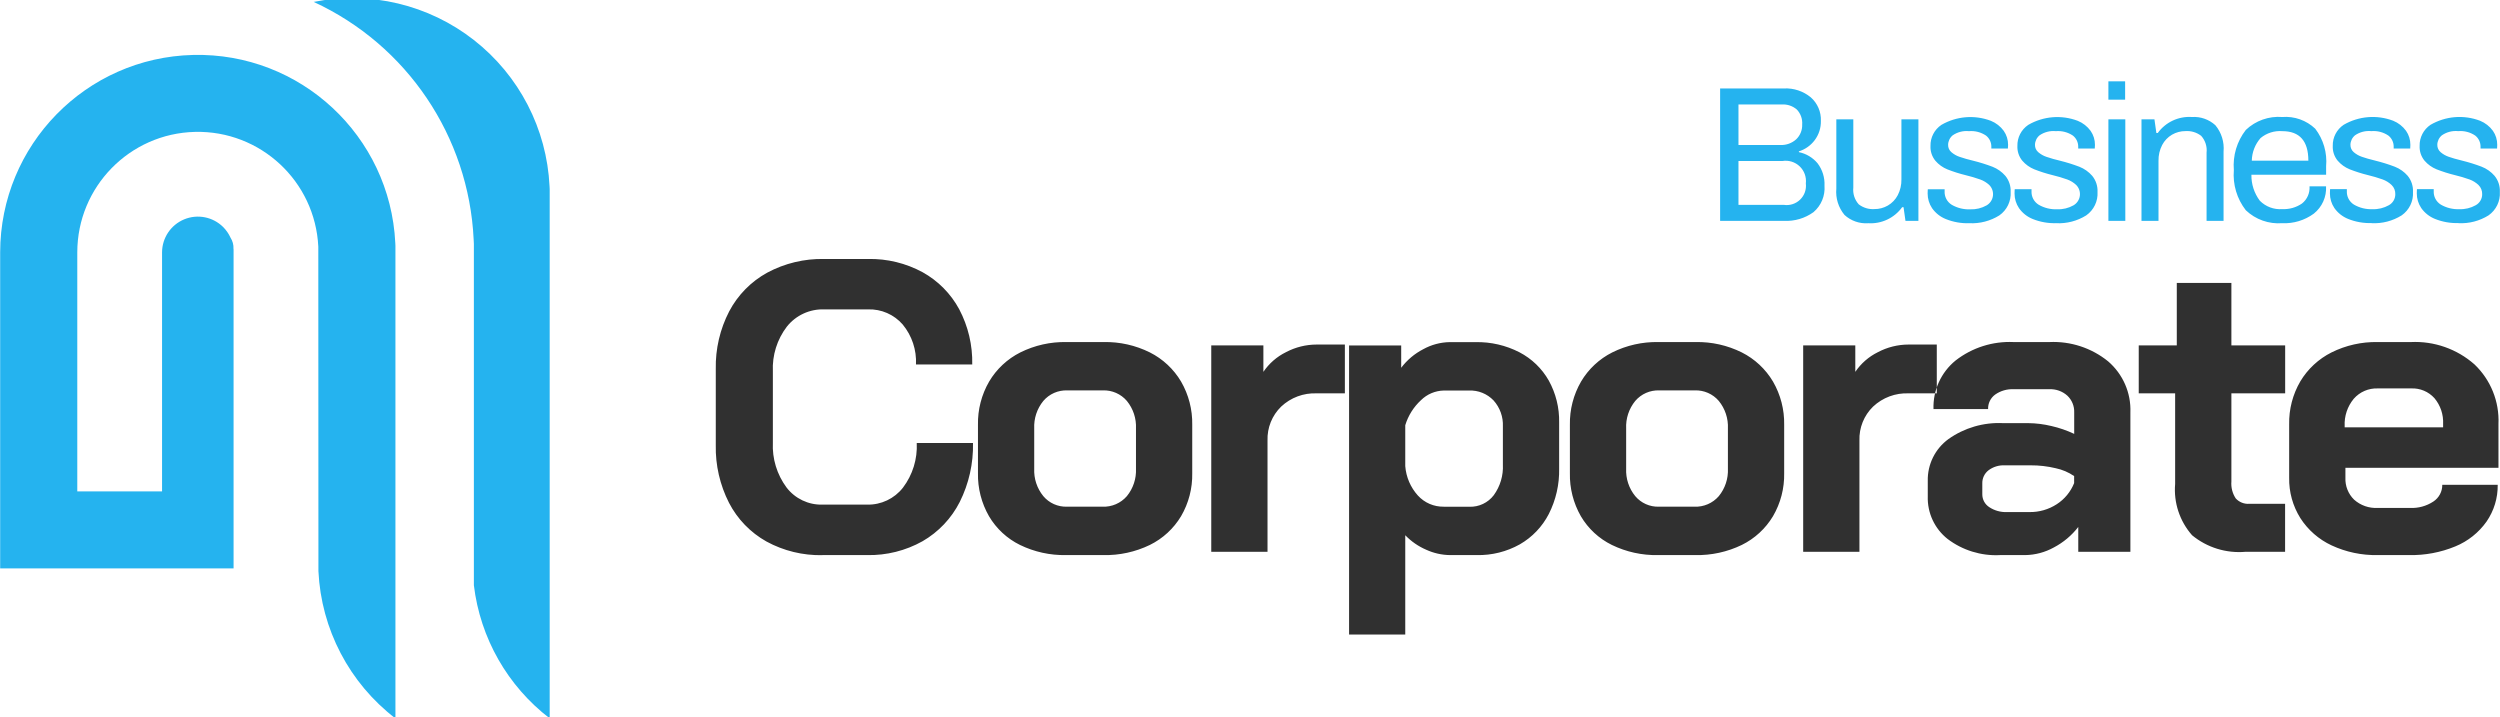
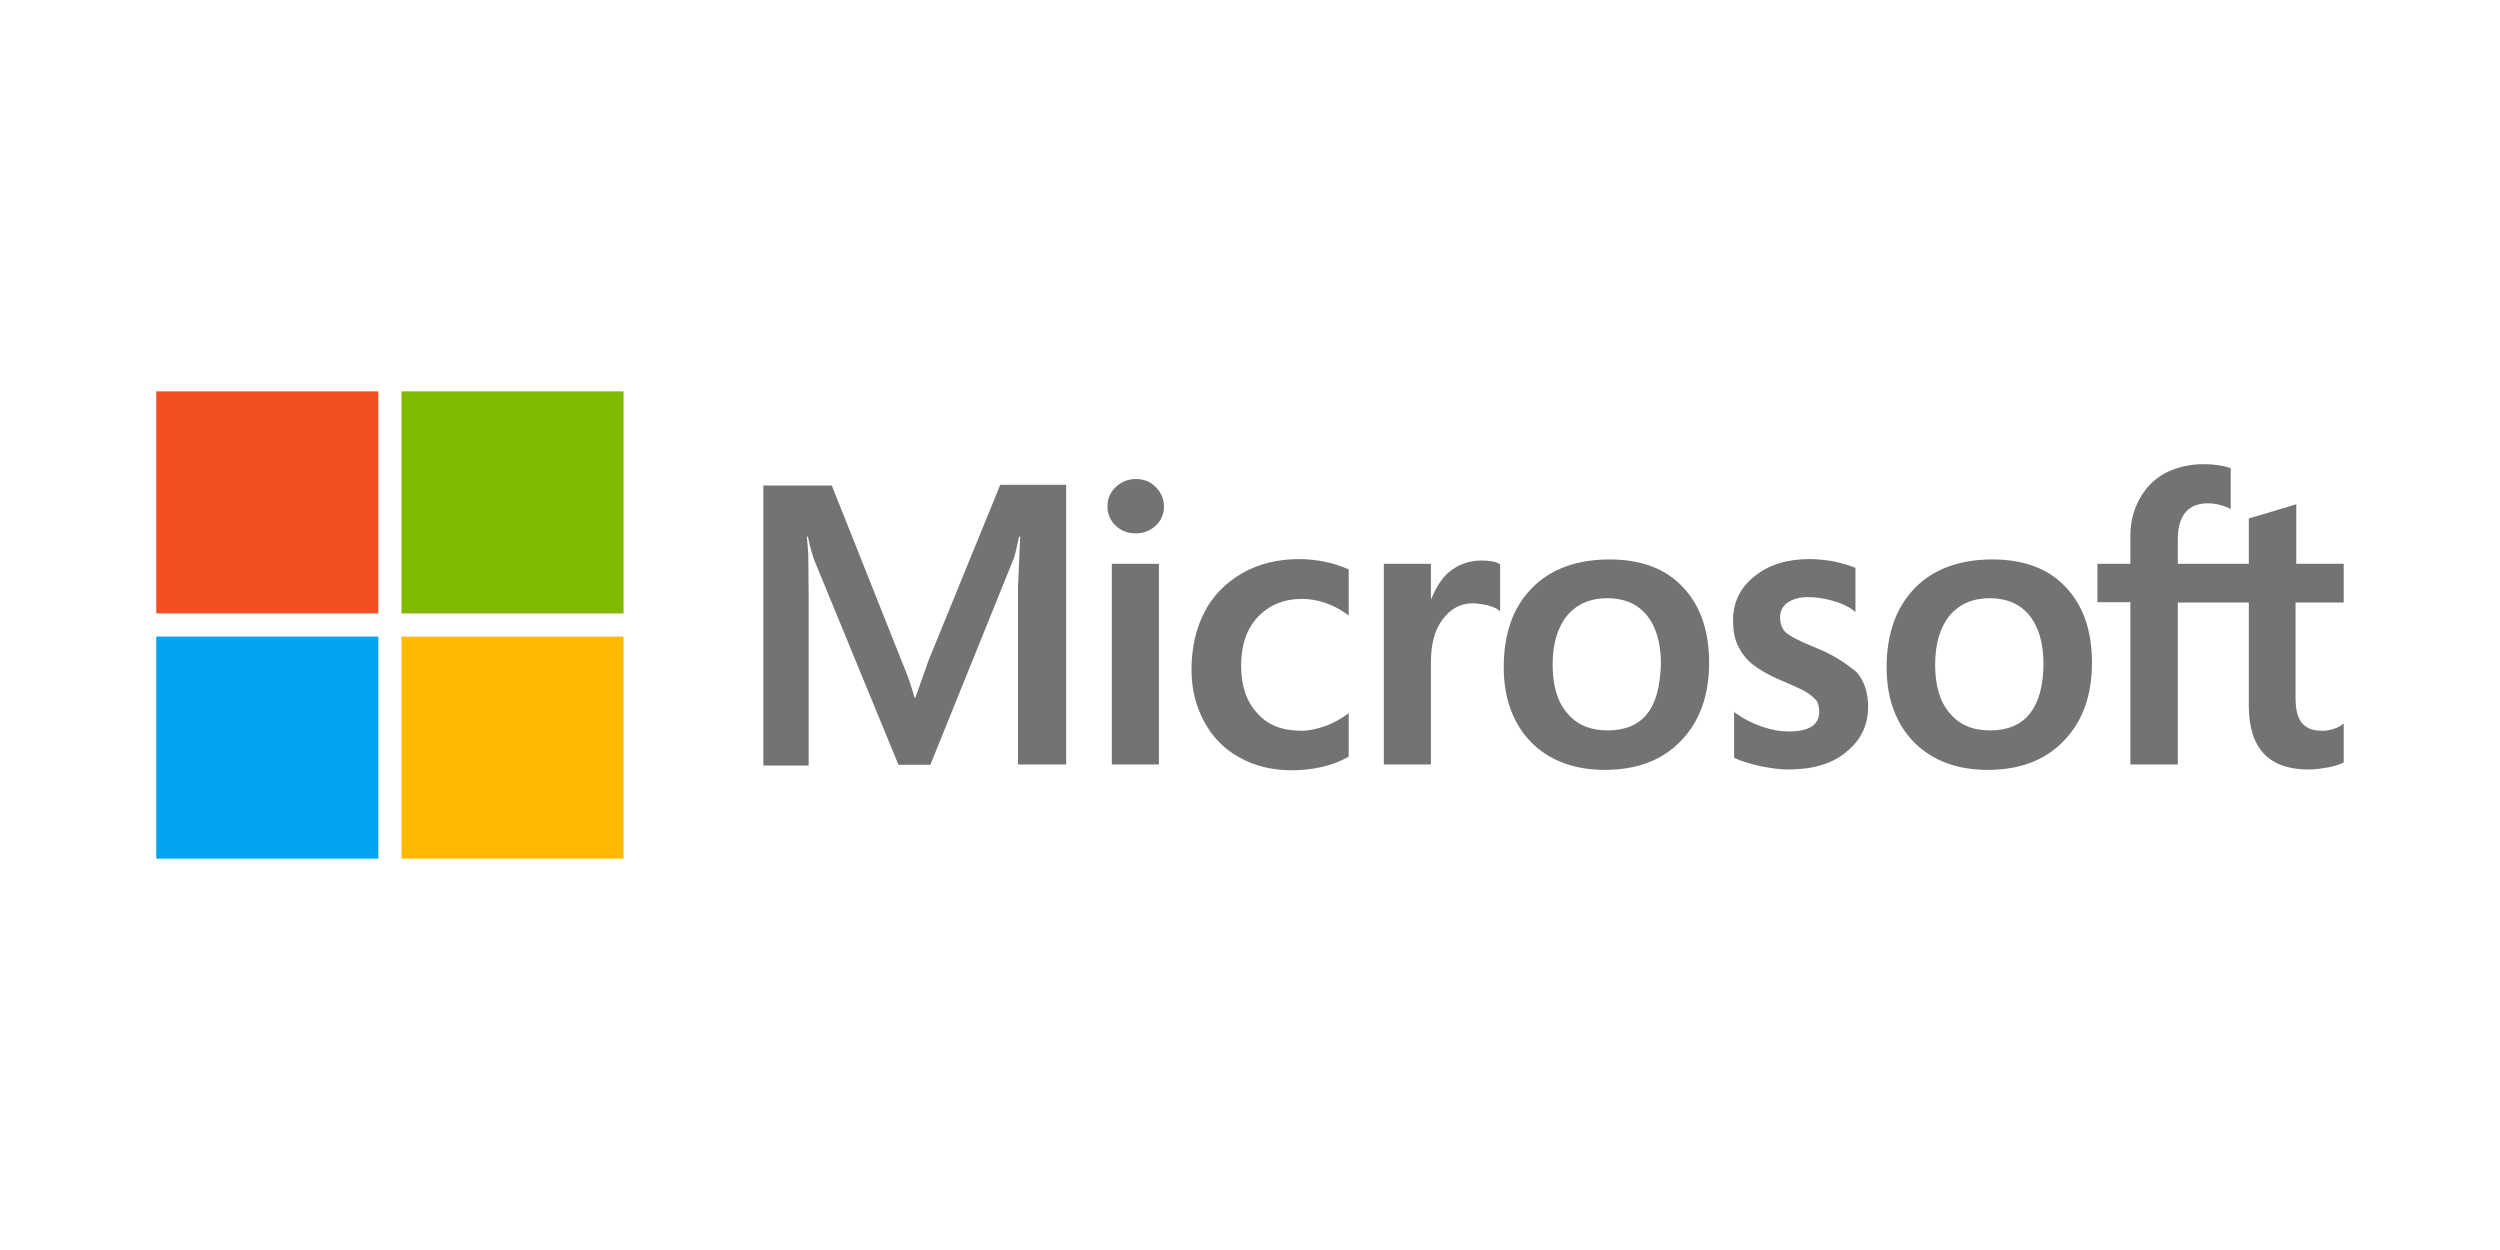
- <svg xmlns="http://www.w3.org/2000/svg" id="corporate" width="181.313" height="52" viewBox="0 0 181.313 52">
-   <defs>
-     <style>
-       .cls-1 {
-         fill: #25b3ef;
-       }
- 
-       .cls-1, .cls-2 {
-         fill-rule: evenodd;
-       }
- 
-       .cls-2 {
-         fill: #303030;
-       }
-     </style>
-   </defs>
-   <path class="cls-1" d="M48.365,52.1a14.312,14.312,0,0,1-5.583-10.677L42.773,17.962l0-.072a8.745,8.745,0,0,0-17.48.412V35.638h6.148V18.3a2.6,2.6,0,0,1,4.429-1.837,2.665,2.665,0,0,1,.538.777,1.358,1.358,0,0,1,.213.794l0.007,0.07q0,11.56,0,23.12H19.7V18.3a14.337,14.337,0,0,1,28.657-.68l0.01,0.2V52.1m11.189,0a14.316,14.316,0,0,1-5.5-9.654V17.684l-0.017-.335A20.021,20.021,0,0,0,42.438.138,14.328,14.328,0,0,1,59.544,13.511l0.01,0.2V52.1" transform="translate(-19.688)" />
-   <path id="Corporate-2" data-name="Corporate" class="cls-2" d="M79.335,40.258h3.24a7.89,7.89,0,0,0,4.02-1.005,6.883,6.883,0,0,0,2.7-2.85,9.135,9.135,0,0,0,.96-4.275h-4.08a4.961,4.961,0,0,1-1,3.24,3.2,3.2,0,0,1-2.595,1.23h-3.24a3.171,3.171,0,0,1-2.61-1.245,5.073,5.073,0,0,1-.99-3.255v-5.16a4.972,4.972,0,0,1,1.02-3.255,3.317,3.317,0,0,1,2.7-1.245h3.18a3.192,3.192,0,0,1,2.52,1.1,4.234,4.234,0,0,1,.96,2.895h4.08a8.206,8.206,0,0,0-.945-4.005,6.728,6.728,0,0,0-2.655-2.685,7.954,7.954,0,0,0-3.96-.96h-3.18a8.363,8.363,0,0,0-4.125.99,6.84,6.84,0,0,0-2.76,2.805,8.707,8.707,0,0,0-.975,4.185v5.52a8.812,8.812,0,0,0,.96,4.185,6.794,6.794,0,0,0,2.715,2.805,8.131,8.131,0,0,0,4.065.99h0Zm17.67,0h2.7a7.384,7.384,0,0,0,3.375-.735,5.438,5.438,0,0,0,2.265-2.085,5.945,5.945,0,0,0,.81-3.12v-3.51a6.027,6.027,0,0,0-.81-3.135,5.51,5.51,0,0,0-2.265-2.115,7.2,7.2,0,0,0-3.345-.75h-2.7a7.2,7.2,0,0,0-3.345.75,5.509,5.509,0,0,0-2.265,2.115,6.027,6.027,0,0,0-.81,3.135v3.51a6.03,6.03,0,0,0,.8,3.12,5.337,5.337,0,0,0,2.25,2.085A7.314,7.314,0,0,0,97,40.258h0Zm0.06-3.51a2.152,2.152,0,0,1-1.71-.765,2.944,2.944,0,0,1-.66-1.995v-2.91a2.945,2.945,0,0,1,.66-2,2.185,2.185,0,0,1,1.74-.765h2.58a2.186,2.186,0,0,1,1.74.765,2.946,2.946,0,0,1,.66,2v2.91a2.945,2.945,0,0,1-.66,1.995,2.219,2.219,0,0,1-1.77.765h-2.58Zm10.47,3.27h4.08v-8.07a3.278,3.278,0,0,1,.99-2.46,3.551,3.551,0,0,1,2.58-.96h2.04v-3.54h-2.04a4.775,4.775,0,0,0-2.235.555,4.249,4.249,0,0,0-1.635,1.425v-1.92h-3.78v14.97Zm9.99,6h4.08v-7.2a4.663,4.663,0,0,0,1.515,1.05,4.267,4.267,0,0,0,1.725.39h1.95a6.12,6.12,0,0,0,3.12-.78,5.379,5.379,0,0,0,2.1-2.2,6.948,6.948,0,0,0,.75-3.285v-3.36a6.027,6.027,0,0,0-.75-3.03,5.213,5.213,0,0,0-2.13-2.055,6.665,6.665,0,0,0-3.18-.735h-1.89a4.1,4.1,0,0,0-1.9.51,4.7,4.7,0,0,0-1.605,1.35v-1.62h-3.78v20.97Zm6.87-9.27a2.479,2.479,0,0,1-1.875-.81,3.593,3.593,0,0,1-.915-2.13v-2.97a4.094,4.094,0,0,1,1.14-1.815,2.435,2.435,0,0,1,1.65-.7h1.83a2.332,2.332,0,0,1,1.785.72,2.652,2.652,0,0,1,.675,1.89v2.76a3.491,3.491,0,0,1-.66,2.22,2.135,2.135,0,0,1-1.77.84h-1.86Zm15.54,3.51h2.7a7.39,7.39,0,0,0,3.375-.735,5.444,5.444,0,0,0,2.265-2.085,5.945,5.945,0,0,0,.81-3.12v-3.51a6.027,6.027,0,0,0-.81-3.135,5.517,5.517,0,0,0-2.265-2.115,7.206,7.206,0,0,0-3.345-.75h-2.7a7.2,7.2,0,0,0-3.345.75,5.5,5.5,0,0,0-2.265,2.115,6.027,6.027,0,0,0-.81,3.135v3.51a6.022,6.022,0,0,0,.795,3.12,5.328,5.328,0,0,0,2.25,2.085,7.312,7.312,0,0,0,3.345.735h0Zm0.06-3.51a2.15,2.15,0,0,1-1.71-.765,2.94,2.94,0,0,1-.66-1.995v-2.91a2.941,2.941,0,0,1,.66-2,2.184,2.184,0,0,1,1.74-.765h2.58a2.187,2.187,0,0,1,1.74.765,2.951,2.951,0,0,1,.66,2v2.91a2.95,2.95,0,0,1-.66,1.995,2.222,2.222,0,0,1-1.77.765h-2.58Zm10.469,3.27h4.08v-8.07a3.278,3.278,0,0,1,.99-2.46,3.551,3.551,0,0,1,2.58-.96h2.04v-3.54h-2.04a4.775,4.775,0,0,0-2.235.555,4.249,4.249,0,0,0-1.635,1.425v-1.92h-3.78v14.97Zm14.251,0.24h1.86a4.413,4.413,0,0,0,2.07-.555,5.412,5.412,0,0,0,1.77-1.485v1.8h3.78V29.908a4.647,4.647,0,0,0-1.62-3.705,6.3,6.3,0,0,0-4.26-1.395h-2.58a6.376,6.376,0,0,0-4.215,1.335,4.357,4.357,0,0,0-1.605,3.525h3.96a1.252,1.252,0,0,1,.51-1.05,2.163,2.163,0,0,1,1.35-.39h2.58a1.829,1.829,0,0,1,1.305.465,1.591,1.591,0,0,1,.5,1.215v1.56a8.038,8.038,0,0,0-1.65-.57,7.447,7.447,0,0,0-1.68-.21h-1.83a6.316,6.316,0,0,0-3.96,1.155,3.655,3.655,0,0,0-1.5,3.045V36a3.785,3.785,0,0,0,1.44,3.09,5.808,5.808,0,0,0,3.78,1.17h0Zm0.54-3.12a2.169,2.169,0,0,1-1.3-.36,1.1,1.1,0,0,1-.5-0.93v-0.78a1.167,1.167,0,0,1,.45-0.96,1.816,1.816,0,0,1,1.17-.36h1.89a7.614,7.614,0,0,1,1.815.21,3.706,3.706,0,0,1,1.335.57v0.51a3.261,3.261,0,0,1-1.26,1.53,3.535,3.535,0,0,1-1.98.57h-1.62Zm17.28,2.88h2.88v-3.48h-2.58a1.215,1.215,0,0,1-1-.39,1.949,1.949,0,0,1-.315-1.23v-6.39h3.9v-3.48h-3.9v-4.53h-3.96v4.53h-2.76v3.48h2.64V35.1a4.99,4.99,0,0,0,1.23,3.72,5.368,5.368,0,0,0,3.87,1.2h0Zm9.6,0.24h2.28a8.354,8.354,0,0,0,3.345-.63,5.183,5.183,0,0,0,2.265-1.8,4.577,4.577,0,0,0,.81-2.67h-4.02a1.435,1.435,0,0,1-.645,1.215,2.836,2.836,0,0,1-1.7.465h-2.34a2.376,2.376,0,0,1-1.71-.6,2.093,2.093,0,0,1-.63-1.59v-0.72h11.1v-3.18a5.624,5.624,0,0,0-1.74-4.32,6.51,6.51,0,0,0-4.62-1.62h-2.4a7.2,7.2,0,0,0-3.345.75,5.534,5.534,0,0,0-2.265,2.1,5.946,5.946,0,0,0-.81,3.12v3.87a5.336,5.336,0,0,0,.81,2.925,5.4,5.4,0,0,0,2.265,1.98,7.582,7.582,0,0,0,3.345.705h0Zm-2.4-9.27V30.9a2.884,2.884,0,0,1,.66-1.98,2.205,2.205,0,0,1,1.74-.75h2.43a2.145,2.145,0,0,1,1.68.705,2.709,2.709,0,0,1,.63,1.875v0.24h-7.14Z" transform="translate(-19.688)" />
-   <path id="Bussiness" class="cls-1" d="M144.441,16.018h4.634a3.37,3.37,0,0,0,2.135-.63,2.286,2.286,0,0,0,.8-1.918,2.485,2.485,0,0,0-.5-1.624,2.387,2.387,0,0,0-1.358-.812V10.978a2.291,2.291,0,0,0,1.148-.812,2.247,2.247,0,0,0,.448-1.4,2.159,2.159,0,0,0-.735-1.708,2.838,2.838,0,0,0-1.939-.644h-4.634v9.6Zm1.33-5.5V7.576h3.15A1.525,1.525,0,0,1,150,7.94a1.421,1.421,0,0,1,.392,1.092,1.412,1.412,0,0,1-.434,1.071,1.6,1.6,0,0,1-1.148.413h-3.038Zm0,4.34V11.678h3.178a1.474,1.474,0,0,1,1.708,1.624,1.4,1.4,0,0,1-1.61,1.554h-3.276Zm9.394,1.33a2.819,2.819,0,0,0,2.478-1.162h0.1l0.14,0.994h0.938V8.654h-1.232v4.354a2.373,2.373,0,0,1-.266,1.148,1.881,1.881,0,0,1-.714.749,1.924,1.924,0,0,1-.98.259,1.67,1.67,0,0,1-1.134-.343A1.57,1.57,0,0,1,154.1,13.6V8.654h-1.232V13.68a2.617,2.617,0,0,0,.595,1.911,2.3,2.3,0,0,0,1.7.6h0Zm7.35,0a3.758,3.758,0,0,0,2.177-.567,1.932,1.932,0,0,0,.819-1.7,1.718,1.718,0,0,0-.385-1.169,2.4,2.4,0,0,0-.931-0.658,12.283,12.283,0,0,0-1.414-.441,10.126,10.126,0,0,1-.98-0.28,1.784,1.784,0,0,1-.588-0.336,0.677,0.677,0,0,1-.238-0.532,0.909,0.909,0,0,1,.336-0.693,1.773,1.773,0,0,1,1.176-.3,1.924,1.924,0,0,1,1.239.322,1.017,1.017,0,0,1,.385.812v0.126h1.2l0.014-.266a1.743,1.743,0,0,0-.315-1.015,2.165,2.165,0,0,0-.931-0.728,4.186,4.186,0,0,0-3.591.294,1.789,1.789,0,0,0-.791,1.533,1.578,1.578,0,0,0,.357,1.071,2.268,2.268,0,0,0,.868.623,10.406,10.406,0,0,0,1.323.42,10.273,10.273,0,0,1,1.064.315,1.881,1.881,0,0,1,.658.406,0.941,0.941,0,0,1-.2,1.47,2.232,2.232,0,0,1-1.183.287,2.468,2.468,0,0,1-1.344-.329,1.09,1.09,0,0,1-.518-0.987v-0.14h-1.218c0,0.01,0,.035-0.007.077s-0.007.119-.007,0.231a1.9,1.9,0,0,0,.322,1.064,2.231,2.231,0,0,0,1,.791,4.2,4.2,0,0,0,1.7.3h0Zm6.3,0a3.758,3.758,0,0,0,2.177-.567,1.932,1.932,0,0,0,.819-1.7,1.718,1.718,0,0,0-.385-1.169,2.4,2.4,0,0,0-.931-0.658,12.283,12.283,0,0,0-1.414-.441,10.126,10.126,0,0,1-.98-0.28,1.784,1.784,0,0,1-.588-0.336,0.677,0.677,0,0,1-.238-0.532,0.909,0.909,0,0,1,.336-0.693,1.773,1.773,0,0,1,1.176-.3,1.924,1.924,0,0,1,1.239.322,1.017,1.017,0,0,1,.385.812v0.126h1.2l0.014-.266a1.743,1.743,0,0,0-.315-1.015,2.165,2.165,0,0,0-.931-0.728,4.186,4.186,0,0,0-3.591.294A1.789,1.789,0,0,0,166,10.586a1.578,1.578,0,0,0,.357,1.071,2.268,2.268,0,0,0,.868.623,10.406,10.406,0,0,0,1.323.42,10.273,10.273,0,0,1,1.064.315,1.881,1.881,0,0,1,.658.406,0.941,0.941,0,0,1-.2,1.47,2.232,2.232,0,0,1-1.183.287,2.468,2.468,0,0,1-1.344-.329,1.09,1.09,0,0,1-.518-0.987v-0.14h-1.218c0,0.01,0,.035-0.007.077s-0.007.119-.007,0.231a1.9,1.9,0,0,0,.322,1.064,2.231,2.231,0,0,0,1,.791,4.2,4.2,0,0,0,1.7.3h0Zm3.78-8.96h1.218V5.9H172.6v1.33Zm0,8.792h1.232V8.654H172.6v7.364Zm2.407,0h1.232V11.664a2.375,2.375,0,0,1,.266-1.148,1.886,1.886,0,0,1,.714-0.749,1.927,1.927,0,0,1,.98-0.259,1.671,1.671,0,0,1,1.134.343,1.57,1.57,0,0,1,.392,1.225v4.942h1.232V10.992a2.618,2.618,0,0,0-.595-1.911,2.3,2.3,0,0,0-1.7-.595,2.82,2.82,0,0,0-2.478,1.162h-0.1l-0.14-.994H175v7.364Zm10.206,0.168a3.612,3.612,0,0,0,2.289-.693,2.362,2.362,0,0,0,.889-1.981h-1.2a1.451,1.451,0,0,1-.546,1.246,2.332,2.332,0,0,1-1.428.406,2.066,2.066,0,0,1-1.631-.609,3.05,3.05,0,0,1-.609-1.883h5.418V12.056a3.9,3.9,0,0,0-.791-2.723,3.114,3.114,0,0,0-2.387-.847,3.438,3.438,0,0,0-2.646.938,4.18,4.18,0,0,0-.868,2.912,4.18,4.18,0,0,0,.868,2.912,3.437,3.437,0,0,0,2.646.938h0ZM183,11.65a2.56,2.56,0,0,1,.637-1.638,2.195,2.195,0,0,1,1.575-.5q1.89,0,1.89,2.142H183Zm8.694,4.536a3.756,3.756,0,0,0,2.177-.567,1.932,1.932,0,0,0,.819-1.7,1.713,1.713,0,0,0-.385-1.169,2.388,2.388,0,0,0-.931-0.658,12.221,12.221,0,0,0-1.414-.441q-0.63-.154-0.98-0.28a1.8,1.8,0,0,1-.588-0.336,0.68,0.68,0,0,1-.238-0.532,0.909,0.909,0,0,1,.336-0.693,1.773,1.773,0,0,1,1.176-.3,1.921,1.921,0,0,1,1.239.322,1.014,1.014,0,0,1,.385.812v0.126h1.2L194.5,10.5a1.743,1.743,0,0,0-.315-1.015,2.159,2.159,0,0,0-.931-0.728,4.186,4.186,0,0,0-3.591.294,1.791,1.791,0,0,0-.791,1.533,1.578,1.578,0,0,0,.357,1.071,2.276,2.276,0,0,0,.868.623,10.512,10.512,0,0,0,1.323.42,10.2,10.2,0,0,1,1.064.315,1.863,1.863,0,0,1,.658.406,0.886,0.886,0,0,1,.266.665,0.9,0.9,0,0,1-.469.8,2.229,2.229,0,0,1-1.183.287,2.473,2.473,0,0,1-1.344-.329,1.092,1.092,0,0,1-.518-0.987v-0.14H188.68c0,0.01,0,.035-0.007.077s-0.007.119-.007,0.231a1.9,1.9,0,0,0,.322,1.064,2.242,2.242,0,0,0,1,.791,4.209,4.209,0,0,0,1.7.3h0Zm6.3,0a3.756,3.756,0,0,0,2.177-.567,1.932,1.932,0,0,0,.819-1.7,1.713,1.713,0,0,0-.385-1.169,2.388,2.388,0,0,0-.931-0.658,12.221,12.221,0,0,0-1.414-.441q-0.63-.154-0.98-0.28a1.8,1.8,0,0,1-.588-0.336,0.68,0.68,0,0,1-.238-0.532,0.909,0.909,0,0,1,.336-0.693,1.773,1.773,0,0,1,1.176-.3,1.921,1.921,0,0,1,1.239.322,1.014,1.014,0,0,1,.385.812v0.126h1.2L200.8,10.5a1.743,1.743,0,0,0-.315-1.015,2.159,2.159,0,0,0-.931-0.728,4.186,4.186,0,0,0-3.591.294,1.791,1.791,0,0,0-.791,1.533,1.578,1.578,0,0,0,.357,1.071,2.276,2.276,0,0,0,.868.623,10.512,10.512,0,0,0,1.323.42,10.2,10.2,0,0,1,1.064.315,1.863,1.863,0,0,1,.658.406,0.886,0.886,0,0,1,.266.665,0.9,0.9,0,0,1-.469.8,2.229,2.229,0,0,1-1.183.287,2.473,2.473,0,0,1-1.344-.329,1.092,1.092,0,0,1-.518-0.987v-0.14H194.98c0,0.01,0,.035-0.007.077s-0.007.119-.007,0.231a1.9,1.9,0,0,0,.322,1.064,2.242,2.242,0,0,0,1,.791,4.209,4.209,0,0,0,1.7.3h0Z" transform="translate(-19.688)" />
+ <svg xmlns="http://www.w3.org/2000/svg" width="120" height="60">
+   <g transform="matrix(.173865 0 0 .173865 7.501548 18.78565)">
+     <path d="M213.2 74.3l-3.6 10.2h-.3c-.6-2.3-1.7-5.8-3.5-10L186.5 26h-18.9v77.3h12.5V55.6L180 45c-.1-2.1-.3-3.7-.4-4.9h.3c.6 3 1.3 5.2 1.8 6.6l23.2 56.4h8.8l23-56.9c.5-1.3 1-3.9 1.5-6.1h.3l-.6 13.9v49h13.3V25.8H233zm50.6-26.7h13V103h-13zm6.6-23.4c-2.2 0-4 .8-5.5 2.2s-2.3 3.2-2.3 5.4a7.03 7.03 0 0 0 2.3 5.3c1.5 1.4 3.3 2.1 5.5 2.1s4.1-.8 5.5-2.1a7.03 7.03 0 0 0 2.3-5.3c0-2.1-.8-3.9-2.3-5.4-1.3-1.4-3.2-2.2-5.5-2.2m52.5 22.9c-2.4-.5-4.9-.8-7.3-.8-5.9 0-11.3 1.3-15.8 3.9s-8.1 6.2-10.4 10.7c-2.4 4.6-3.6 9.9-3.6 16 0 5.3 1.2 10 3.5 14.3 2.3 4.2 5.5 7.6 9.8 9.9 4.1 2.3 8.9 3.5 14.3 3.5 6.2 0 11.5-1.3 15.7-3.7l.1-.1v-12l-.5.4c-1.9 1.4-4.1 2.6-6.3 3.3-2.3.8-4.4 1.2-6.2 1.2-5.2 0-9.3-1.5-12.2-4.8-3-3.2-4.5-7.6-4.5-13.1 0-5.7 1.5-10.2 4.6-13.5s7.2-5 12.2-5c4.2 0 8.5 1.4 12.4 4.2l.5.4V49.2l-.1-.1c-1.7-.7-3.6-1.5-6.2-2m42.9-.4c-3.2 0-6.2 1-8.8 3.1-2.2 1.8-3.7 4.4-5 7.5h-.1v-9.7h-13V103h13V74.7c0-4.8 1-8.8 3.2-11.7 2.2-3 5-4.5 8.4-4.5 1.2 0 2.4.3 3.9.5 1.4.4 2.4.8 3.1 1.3l.5.4v-13l-.3-.1c-.9-.6-2.7-.9-4.9-.9m35.4-.3c-9.1 0-16.4 2.7-21.5 8-5.2 5.3-7.7 12.6-7.7 21.8 0 8.6 2.6 15.6 7.6 20.7 5 5 11.8 7.6 20.3 7.6 8.9 0 16-2.7 21.1-8.1 5.2-5.4 7.7-12.6 7.7-21.5 0-8.8-2.4-15.8-7.3-20.9-4.7-5.1-11.6-7.6-20.2-7.6M411.6 89c-2.4 3.1-6.2 4.6-10.9 4.6s-8.5-1.5-11.2-4.8c-2.7-3.1-4-7.6-4-13.3 0-5.9 1.4-10.4 4-13.6 2.7-3.2 6.4-4.8 11.1-4.8 4.6 0 8.2 1.5 10.8 4.6s4 7.6 4 13.5c-.2 6-1.3 10.7-3.8 13.8m46.1-18.4c-4.1-1.7-6.7-3-7.9-4.1-1-1-1.5-2.4-1.5-4.2 0-1.5.6-3 2.1-4s3.2-1.5 5.7-1.5c2.2 0 4.5.4 6.7 1s4.2 1.5 5.8 2.7l.5.4V48.7l-.3-.1c-1.5-.6-3.5-1.2-5.9-1.7-2.4-.4-4.6-.6-6.4-.6-6.2 0-11.3 1.5-15.3 4.8-4 3.1-5.9 7.3-5.9 12.2 0 2.6.4 4.9 1.3 6.8s2.2 3.7 4 5.2c1.8 1.4 4.4 3 8 4.5 3 1.3 5.3 2.3 6.7 3.1s2.3 1.7 3 2.4c.5.8.8 1.8.8 3.1 0 3.7-2.8 5.5-8.5 5.5-2.2 0-4.5-.4-7.2-1.3s-5.2-2.2-7.3-3.7l-.5-.4v12.7l.3.1c1.9.9 4.2 1.5 7 2.2 2.8.5 5.3.9 7.5.9 6.7 0 12.2-1.5 16.1-4.8 4-3.2 6.1-7.3 6.1-12.6 0-3.7-1-7-3.2-9.5-2.9-2.4-6.5-4.9-11.7-6.9m49.2-24.2c-9.1 0-16.4 2.7-21.5 8s-7.7 12.6-7.7 21.8c0 8.6 2.6 15.6 7.6 20.7 5 5 11.8 7.6 20.3 7.6 8.9 0 16-2.7 21.1-8.1 5.2-5.4 7.7-12.6 7.7-21.5 0-8.8-2.4-15.8-7.3-20.9-4.7-5.1-11.6-7.6-20.2-7.6M517.2 89c-2.4 3.1-6.2 4.6-10.9 4.6-4.8 0-8.5-1.5-11.2-4.8-2.7-3.1-4-7.6-4-13.3 0-5.9 1.4-10.4 4-13.6 2.7-3.2 6.4-4.8 11.1-4.8 4.5 0 8.2 1.5 10.8 4.6s4 7.6 4 13.5c0 6-1.3 10.7-3.8 13.8m86.7-30.7V47.6h-13.1V31.2l-.4.1L578 35l-.3.1v12.5h-19.6v-7c0-3.2.8-5.7 2.2-7.3s3.5-2.4 6.1-2.4c1.8 0 3.7.4 5.8 1.3l.5.3V21.2l-.3-.1c-1.8-.6-4.2-1-7.3-1-3.9 0-7.3.9-10.4 2.4-3.1 1.7-5.4 4-7.1 7.1-1.7 3-2.6 6.4-2.6 10.3v7.7h-9.1v10.6h9.1V103h13.1V58.3h19.6v28.5c0 11.7 5.5 17.6 16.5 17.6 1.8 0 3.7-.3 5.5-.6 1.9-.4 3.3-.9 4.1-1.3l.1-.1V91.7l-.5.4c-.8.5-1.5.9-2.7 1.2-1 .3-1.9.4-2.6.4-2.6 0-4.4-.6-5.7-2.1-1.2-1.4-1.8-3.7-1.8-7.1V58.3z" fill="#737373" />
+     <path d="M0 0h61.3v61.3H0z" fill="#f25022" />
+     <path d="M67.7 0H129v61.3H67.7z" fill="#7fba00" />
+     <path d="M0 67.7h61.3V129H0z" fill="#00a4ef" />
+     <path d="M67.7 67.7H129V129H67.7z" fill="#ffb900" />
+   </g>
</svg>
